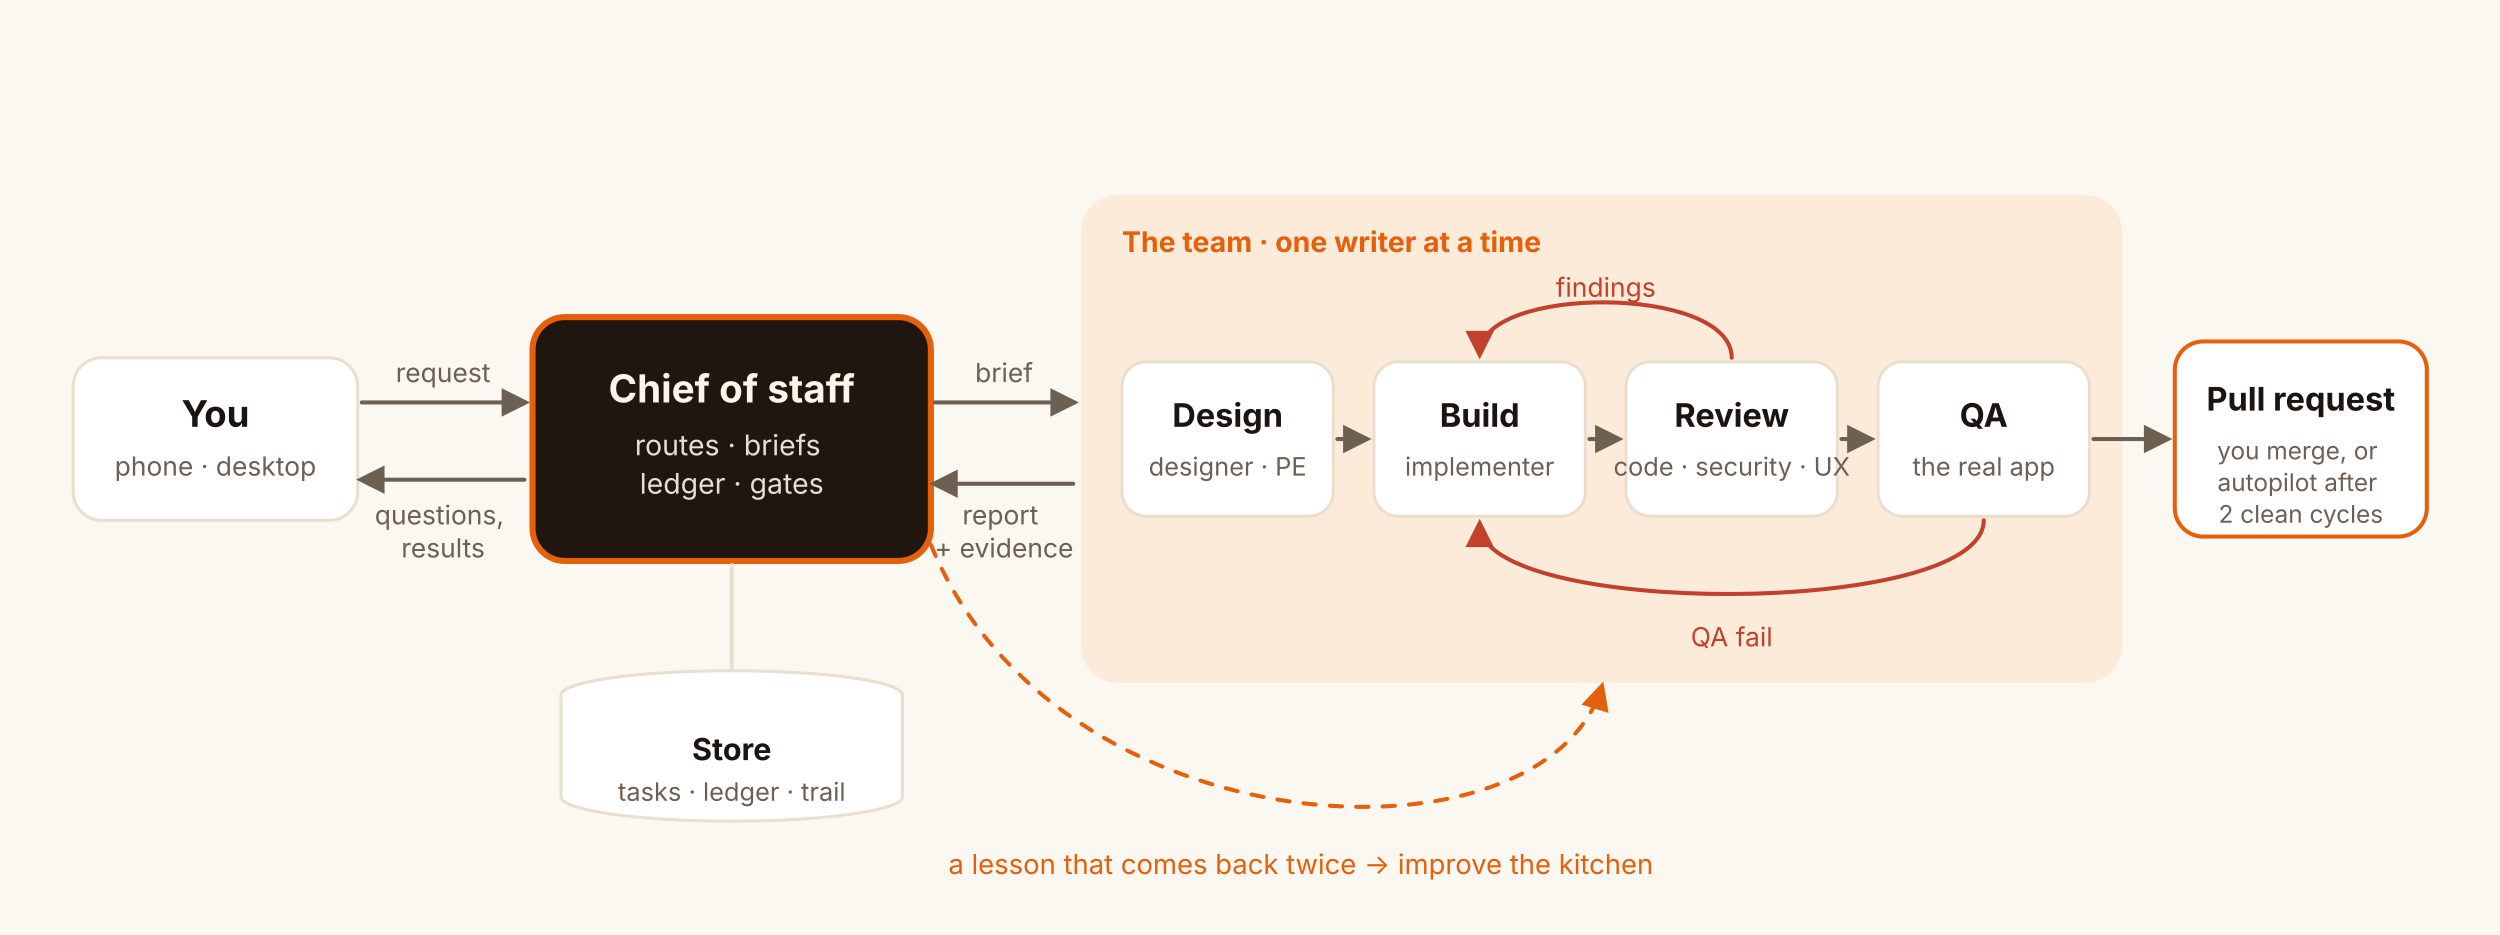
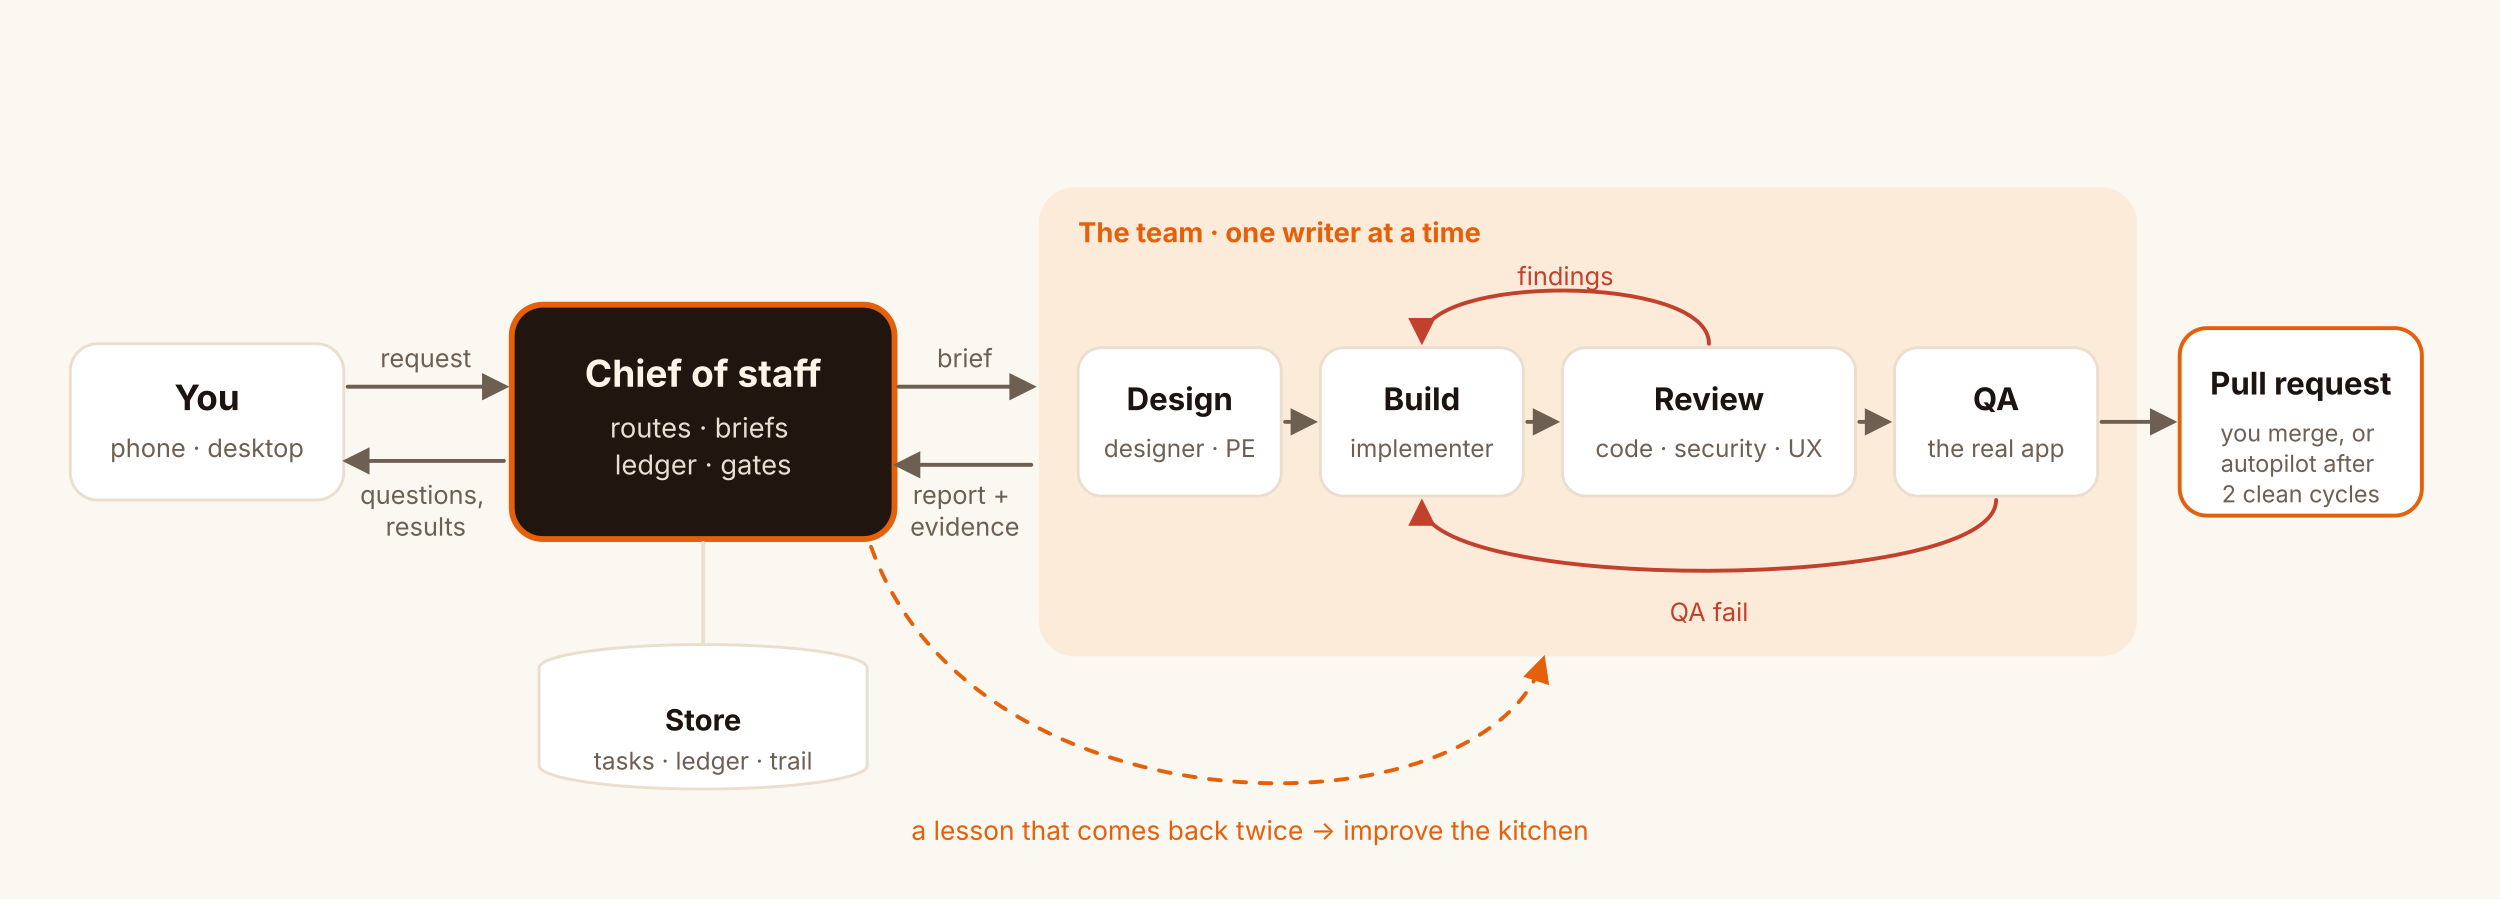
- <svg xmlns="http://www.w3.org/2000/svg" viewBox="0 0 1230 460" width="1230" height="460" role="img" aria-label="How sage works: you send a request to the chief of staff, which briefs the team (design, build, review, QA). Findings and QA failures go back to the build. A clean result becomes a pull request. Lessons improve the kitchen.">
+ <svg xmlns="http://www.w3.org/2000/svg" viewBox="0 0 1280 460" width="1280" height="460" role="img" aria-label="How sage works: you send a request to the chief of staff, which briefs the team (design, build, review, QA). Findings and QA failures go back to the build. A clean result becomes a pull request. Lessons improve the kitchen.">
  <defs>
    <marker id="arrow" viewBox="0 0 10 10" refX="8" refY="5" markerWidth="7" markerHeight="7" orient="auto-start-reverse">
      <path d="M0 0 L10 5 L0 10 z" fill="#6E5F53" />
    </marker>
    <marker id="arrow-accent" viewBox="0 0 10 10" refX="8" refY="5" markerWidth="7" markerHeight="7" orient="auto-start-reverse">
      <path d="M0 0 L10 5 L0 10 z" fill="#E5600B" />
    </marker>
    <marker id="arrow-bad" viewBox="0 0 10 10" refX="8" refY="5" markerWidth="7" markerHeight="7" orient="auto-start-reverse">
      <path d="M0 0 L10 5 L0 10 z" fill="#C2412D" />
    </marker>
  </defs>
-   <rect width="1230" height="460" fill="#FBF7F1" />
+   <rect width="1280" height="460" fill="#FBF7F1" />
  <rect x="36" y="176" width="140" height="80" rx="14" fill="#FFFFFF" stroke="#EADFCF" stroke-width="1.5" />
  <text x="106" y="210" font-family="-apple-system, BlinkMacSystemFont, 'Segoe UI', Inter, Helvetica, Arial, sans-serif" font-size="18" font-weight="700" fill="#1C1410" text-anchor="middle">
    <tspan x="106" dy="0">You</tspan>
  </text>
  <text x="106" y="234" font-family="-apple-system, BlinkMacSystemFont, 'Segoe UI', Inter, Helvetica, Arial, sans-serif" font-size="13" font-weight="400" fill="#6E5F53" text-anchor="middle">
    <tspan x="106" dy="0">phone · desktop</tspan>
  </text>
  <path d="M178 198 L 258 198" fill="none" stroke="#6E5F53" stroke-width="2" marker-end="url(#arrow)" stroke-linecap="round" />
  <text x="218" y="188" font-family="-apple-system, BlinkMacSystemFont, 'Segoe UI', Inter, Helvetica, Arial, sans-serif" font-size="13" font-weight="400" fill="#6E5F53" text-anchor="middle">
    <tspan x="218" dy="0">request</tspan>
  </text>
  <path d="M258 236 L 178 236" fill="none" stroke="#6E5F53" stroke-width="2" marker-end="url(#arrow)" stroke-linecap="round" />
  <text x="218" y="258" font-family="-apple-system, BlinkMacSystemFont, 'Segoe UI', Inter, Helvetica, Arial, sans-serif" font-size="13" font-weight="400" fill="#6E5F53" text-anchor="middle">
    <tspan x="218" dy="0">questions,</tspan>
    <tspan x="218" dy="16.25">results</tspan>
  </text>
  <rect x="262" y="156" width="196" height="120" rx="16" fill="#21160F" stroke="#E5600B" stroke-width="3" />
  <text x="360" y="198" font-family="-apple-system, BlinkMacSystemFont, 'Segoe UI', Inter, Helvetica, Arial, sans-serif" font-size="19" font-weight="750" fill="#FFF4E8" text-anchor="middle">
    <tspan x="360" dy="0">Chief of staff</tspan>
  </text>
  <text x="360" y="224" font-family="-apple-system, BlinkMacSystemFont, 'Segoe UI', Inter, Helvetica, Arial, sans-serif" font-size="14" font-weight="400" fill="#FFF4E8" text-anchor="middle" opacity="0.9">
    <tspan x="360" dy="0">routes · briefs</tspan>
    <tspan x="360" dy="18.9">ledger · gates</tspan>
  </text>
  <path d="M460 198 L 528 198" fill="none" stroke="#6E5F53" stroke-width="2" marker-end="url(#arrow)" stroke-linecap="round" />
  <text x="494" y="188" font-family="-apple-system, BlinkMacSystemFont, 'Segoe UI', Inter, Helvetica, Arial, sans-serif" font-size="13" font-weight="400" fill="#6E5F53" text-anchor="middle">
    <tspan x="494" dy="0">brief</tspan>
  </text>
  <path d="M528 238 L 460 238" fill="none" stroke="#6E5F53" stroke-width="2" marker-end="url(#arrow)" stroke-linecap="round" />
  <text x="494" y="258" font-family="-apple-system, BlinkMacSystemFont, 'Segoe UI', Inter, Helvetica, Arial, sans-serif" font-size="13" font-weight="400" fill="#6E5F53" text-anchor="middle">
-     <tspan x="494" dy="0">report</tspan>
-     <tspan x="494" dy="16.25">+ evidence</tspan>
+     <tspan x="494" dy="0">report +</tspan>
+     <tspan x="494" dy="16.25">evidence</tspan>
  </text>
-   <rect x="532" y="96" width="512" height="240" rx="18" fill="#FDEBD9" />
+   <rect x="532" y="96" width="562" height="240" rx="18" fill="#FDEBD9" />
  <text x="552" y="124" font-family="-apple-system, BlinkMacSystemFont, 'Segoe UI', Inter, Helvetica, Arial, sans-serif" font-size="14" font-weight="650" fill="#E5600B" text-anchor="start">
    <tspan x="552" dy="0">The team · one writer at a time</tspan>
  </text>
  <rect x="552" y="178" width="104" height="76" rx="12" fill="#FFFFFF" stroke="#EADFCF" stroke-width="1.5" />
  <text x="604" y="210" font-family="-apple-system, BlinkMacSystemFont, 'Segoe UI', Inter, Helvetica, Arial, sans-serif" font-size="16" font-weight="700" fill="#1C1410" text-anchor="middle">
    <tspan x="604" dy="0">Design</tspan>
  </text>
  <text x="604" y="234" font-family="-apple-system, BlinkMacSystemFont, 'Segoe UI', Inter, Helvetica, Arial, sans-serif" font-size="12.5" font-weight="400" fill="#6E5F53" text-anchor="middle">
    <tspan x="604" dy="0">designer · PE</tspan>
  </text>
  <path d="M658 216 L 672 216" fill="none" stroke="#6E5F53" stroke-width="2" marker-end="url(#arrow)" stroke-linecap="round" />
  <rect x="676" y="178" width="104" height="76" rx="12" fill="#FFFFFF" stroke="#EADFCF" stroke-width="1.5" />
  <text x="728" y="210" font-family="-apple-system, BlinkMacSystemFont, 'Segoe UI', Inter, Helvetica, Arial, sans-serif" font-size="16" font-weight="700" fill="#1C1410" text-anchor="middle">
    <tspan x="728" dy="0">Build</tspan>
  </text>
  <text x="728" y="234" font-family="-apple-system, BlinkMacSystemFont, 'Segoe UI', Inter, Helvetica, Arial, sans-serif" font-size="12.5" font-weight="400" fill="#6E5F53" text-anchor="middle">
    <tspan x="728" dy="0">implementer</tspan>
  </text>
  <path d="M782 216 L 796 216" fill="none" stroke="#6E5F53" stroke-width="2" marker-end="url(#arrow)" stroke-linecap="round" />
-   <rect x="800" y="178" width="104" height="76" rx="12" fill="#FFFFFF" stroke="#EADFCF" stroke-width="1.5" />
-   <text x="852" y="210" font-family="-apple-system, BlinkMacSystemFont, 'Segoe UI', Inter, Helvetica, Arial, sans-serif" font-size="16" font-weight="700" fill="#1C1410" text-anchor="middle">
-     <tspan x="852" dy="0">Review</tspan>
+   <rect x="800" y="178" width="150" height="76" rx="12" fill="#FFFFFF" stroke="#EADFCF" stroke-width="1.5" />
+   <text x="875" y="210" font-family="-apple-system, BlinkMacSystemFont, 'Segoe UI', Inter, Helvetica, Arial, sans-serif" font-size="16" font-weight="700" fill="#1C1410" text-anchor="middle">
+     <tspan x="875" dy="0">Review</tspan>
  </text>
-   <text x="852" y="234" font-family="-apple-system, BlinkMacSystemFont, 'Segoe UI', Inter, Helvetica, Arial, sans-serif" font-size="12.5" font-weight="400" fill="#6E5F53" text-anchor="middle">
-     <tspan x="852" dy="0">code · security · UX</tspan>
+   <text x="875" y="234" font-family="-apple-system, BlinkMacSystemFont, 'Segoe UI', Inter, Helvetica, Arial, sans-serif" font-size="12.5" font-weight="400" fill="#6E5F53" text-anchor="middle">
+     <tspan x="875" dy="0">code · security · UX</tspan>
  </text>
-   <path d="M906 216 L 920 216" fill="none" stroke="#6E5F53" stroke-width="2" marker-end="url(#arrow)" stroke-linecap="round" />
-   <rect x="924" y="178" width="104" height="76" rx="12" fill="#FFFFFF" stroke="#EADFCF" stroke-width="1.5" />
-   <text x="976" y="210" font-family="-apple-system, BlinkMacSystemFont, 'Segoe UI', Inter, Helvetica, Arial, sans-serif" font-size="16" font-weight="700" fill="#1C1410" text-anchor="middle">
-     <tspan x="976" dy="0">QA</tspan>
+   <path d="M952 216 L 966 216" fill="none" stroke="#6E5F53" stroke-width="2" marker-end="url(#arrow)" stroke-linecap="round" />
+   <rect x="970" y="178" width="104" height="76" rx="12" fill="#FFFFFF" stroke="#EADFCF" stroke-width="1.5" />
+   <text x="1022" y="210" font-family="-apple-system, BlinkMacSystemFont, 'Segoe UI', Inter, Helvetica, Arial, sans-serif" font-size="16" font-weight="700" fill="#1C1410" text-anchor="middle">
+     <tspan x="1022" dy="0">QA</tspan>
  </text>
-   <text x="976" y="234" font-family="-apple-system, BlinkMacSystemFont, 'Segoe UI', Inter, Helvetica, Arial, sans-serif" font-size="12.5" font-weight="400" fill="#6E5F53" text-anchor="middle">
-     <tspan x="976" dy="0">the real app</tspan>
+   <text x="1022" y="234" font-family="-apple-system, BlinkMacSystemFont, 'Segoe UI', Inter, Helvetica, Arial, sans-serif" font-size="12.5" font-weight="400" fill="#6E5F53" text-anchor="middle">
+     <tspan x="1022" dy="0">the real app</tspan>
  </text>
-   <path d="M852 176 C 852 140, 728 140, 728 174" fill="none" stroke="#C2412D" stroke-width="2" marker-end="url(#arrow-bad)" stroke-linecap="round" />
-   <text x="790" y="146" font-family="-apple-system, BlinkMacSystemFont, 'Segoe UI', Inter, Helvetica, Arial, sans-serif" font-size="13" font-weight="400" fill="#C2412D" text-anchor="middle">
-     <tspan x="790" dy="0">findings</tspan>
+   <path d="M875 176 C 875 140, 728 140, 728 174" fill="none" stroke="#C2412D" stroke-width="2" marker-end="url(#arrow-bad)" stroke-linecap="round" />
+   <text x="801.5" y="146" font-family="-apple-system, BlinkMacSystemFont, 'Segoe UI', Inter, Helvetica, Arial, sans-serif" font-size="13" font-weight="400" fill="#C2412D" text-anchor="middle">
+     <tspan x="801.5" dy="0">findings</tspan>
  </text>
-   <path d="M976 256 C 976 304, 728 304, 728 258" fill="none" stroke="#C2412D" stroke-width="2" marker-end="url(#arrow-bad)" stroke-linecap="round" />
-   <text x="852" y="318" font-family="-apple-system, BlinkMacSystemFont, 'Segoe UI', Inter, Helvetica, Arial, sans-serif" font-size="13" font-weight="400" fill="#C2412D" text-anchor="middle">
-     <tspan x="852" dy="0">QA fail</tspan>
+   <path d="M1022 256 C 1022 304, 728 304, 728 258" fill="none" stroke="#C2412D" stroke-width="2" marker-end="url(#arrow-bad)" stroke-linecap="round" />
+   <text x="875" y="318" font-family="-apple-system, BlinkMacSystemFont, 'Segoe UI', Inter, Helvetica, Arial, sans-serif" font-size="13" font-weight="400" fill="#C2412D" text-anchor="middle">
+     <tspan x="875" dy="0">QA fail</tspan>
  </text>
-   <path d="M1030 216 L 1066 216" fill="none" stroke="#6E5F53" stroke-width="2" marker-end="url(#arrow)" stroke-linecap="round" />
-   <rect x="1070" y="168" width="124" height="96" rx="14" fill="#FFFFFF" stroke="#E5600B" stroke-width="2" />
-   <text x="1132" y="202" font-family="-apple-system, BlinkMacSystemFont, 'Segoe UI', Inter, Helvetica, Arial, sans-serif" font-size="16" font-weight="700" fill="#1C1410" text-anchor="middle">
-     <tspan x="1132" dy="0">Pull request</tspan>
+   <path d="M1076 216 L 1112 216" fill="none" stroke="#6E5F53" stroke-width="2" marker-end="url(#arrow)" stroke-linecap="round" />
+   <rect x="1116" y="168" width="124" height="96" rx="14" fill="#FFFFFF" stroke="#E5600B" stroke-width="2" />
+   <text x="1178" y="202" font-family="-apple-system, BlinkMacSystemFont, 'Segoe UI', Inter, Helvetica, Arial, sans-serif" font-size="16" font-weight="700" fill="#1C1410" text-anchor="middle">
+     <tspan x="1178" dy="0">Pull request</tspan>
  </text>
-   <text x="1132" y="226" font-family="-apple-system, BlinkMacSystemFont, 'Segoe UI', Inter, Helvetica, Arial, sans-serif" font-size="12" font-weight="400" fill="#6E5F53" text-anchor="middle">
-     <tspan x="1132" dy="0">you merge, or</tspan>
-     <tspan x="1132" dy="15.6">autopilot after</tspan>
-     <tspan x="1132" dy="15.6">2 clean cycles</tspan>
+   <text x="1178" y="226" font-family="-apple-system, BlinkMacSystemFont, 'Segoe UI', Inter, Helvetica, Arial, sans-serif" font-size="12" font-weight="400" fill="#6E5F53" text-anchor="middle">
+     <tspan x="1178" dy="0">you merge, or</tspan>
+     <tspan x="1178" dy="15.6">autopilot after</tspan>
+     <tspan x="1178" dy="15.6">2 clean cycles</tspan>
  </text>
  <path d="M360 278 L 360 330" fill="none" stroke="#EADFCF" stroke-width="2" stroke-linecap="round" />
  <ellipse cx="360" cy="342" rx="84" ry="12" fill="#FFFFFF" stroke="#EADFCF" stroke-width="1.5" />
  <path d="M276 342 L276 392 A84 12 0 0 0 444 392 L444 342" fill="#FFFFFF" stroke="#EADFCF" stroke-width="1.5" />
  <text x="360" y="374" font-family="-apple-system, BlinkMacSystemFont, 'Segoe UI', Inter, Helvetica, Arial, sans-serif" font-size="15" font-weight="700" fill="#1C1410" text-anchor="middle">
    <tspan x="360" dy="0">Store</tspan>
  </text>
  <text x="360" y="394" font-family="-apple-system, BlinkMacSystemFont, 'Segoe UI', Inter, Helvetica, Arial, sans-serif" font-size="12.5" font-weight="400" fill="#6E5F53" text-anchor="middle">
    <tspan x="360" dy="0">tasks · ledger · trail</tspan>
  </text>
-   <path d="M458 268 C 520 420, 760 430, 788 338" fill="none" stroke="#E5600B" stroke-width="2" stroke-dasharray="6 7" marker-end="url(#arrow-accent)" stroke-linecap="round" />
+   <path d="M446 280 C 500 430, 760 430, 790 338" fill="none" stroke="#E5600B" stroke-width="2" stroke-dasharray="6 7" marker-end="url(#arrow-accent)" stroke-linecap="round" />
  <text x="640" y="430" font-family="-apple-system, BlinkMacSystemFont, 'Segoe UI', Inter, Helvetica, Arial, sans-serif" font-size="13.5" font-weight="400" fill="#E5600B" text-anchor="middle">
    <tspan x="640" dy="0">a lesson that comes back twice → improve the kitchen</tspan>
  </text>
</svg>
